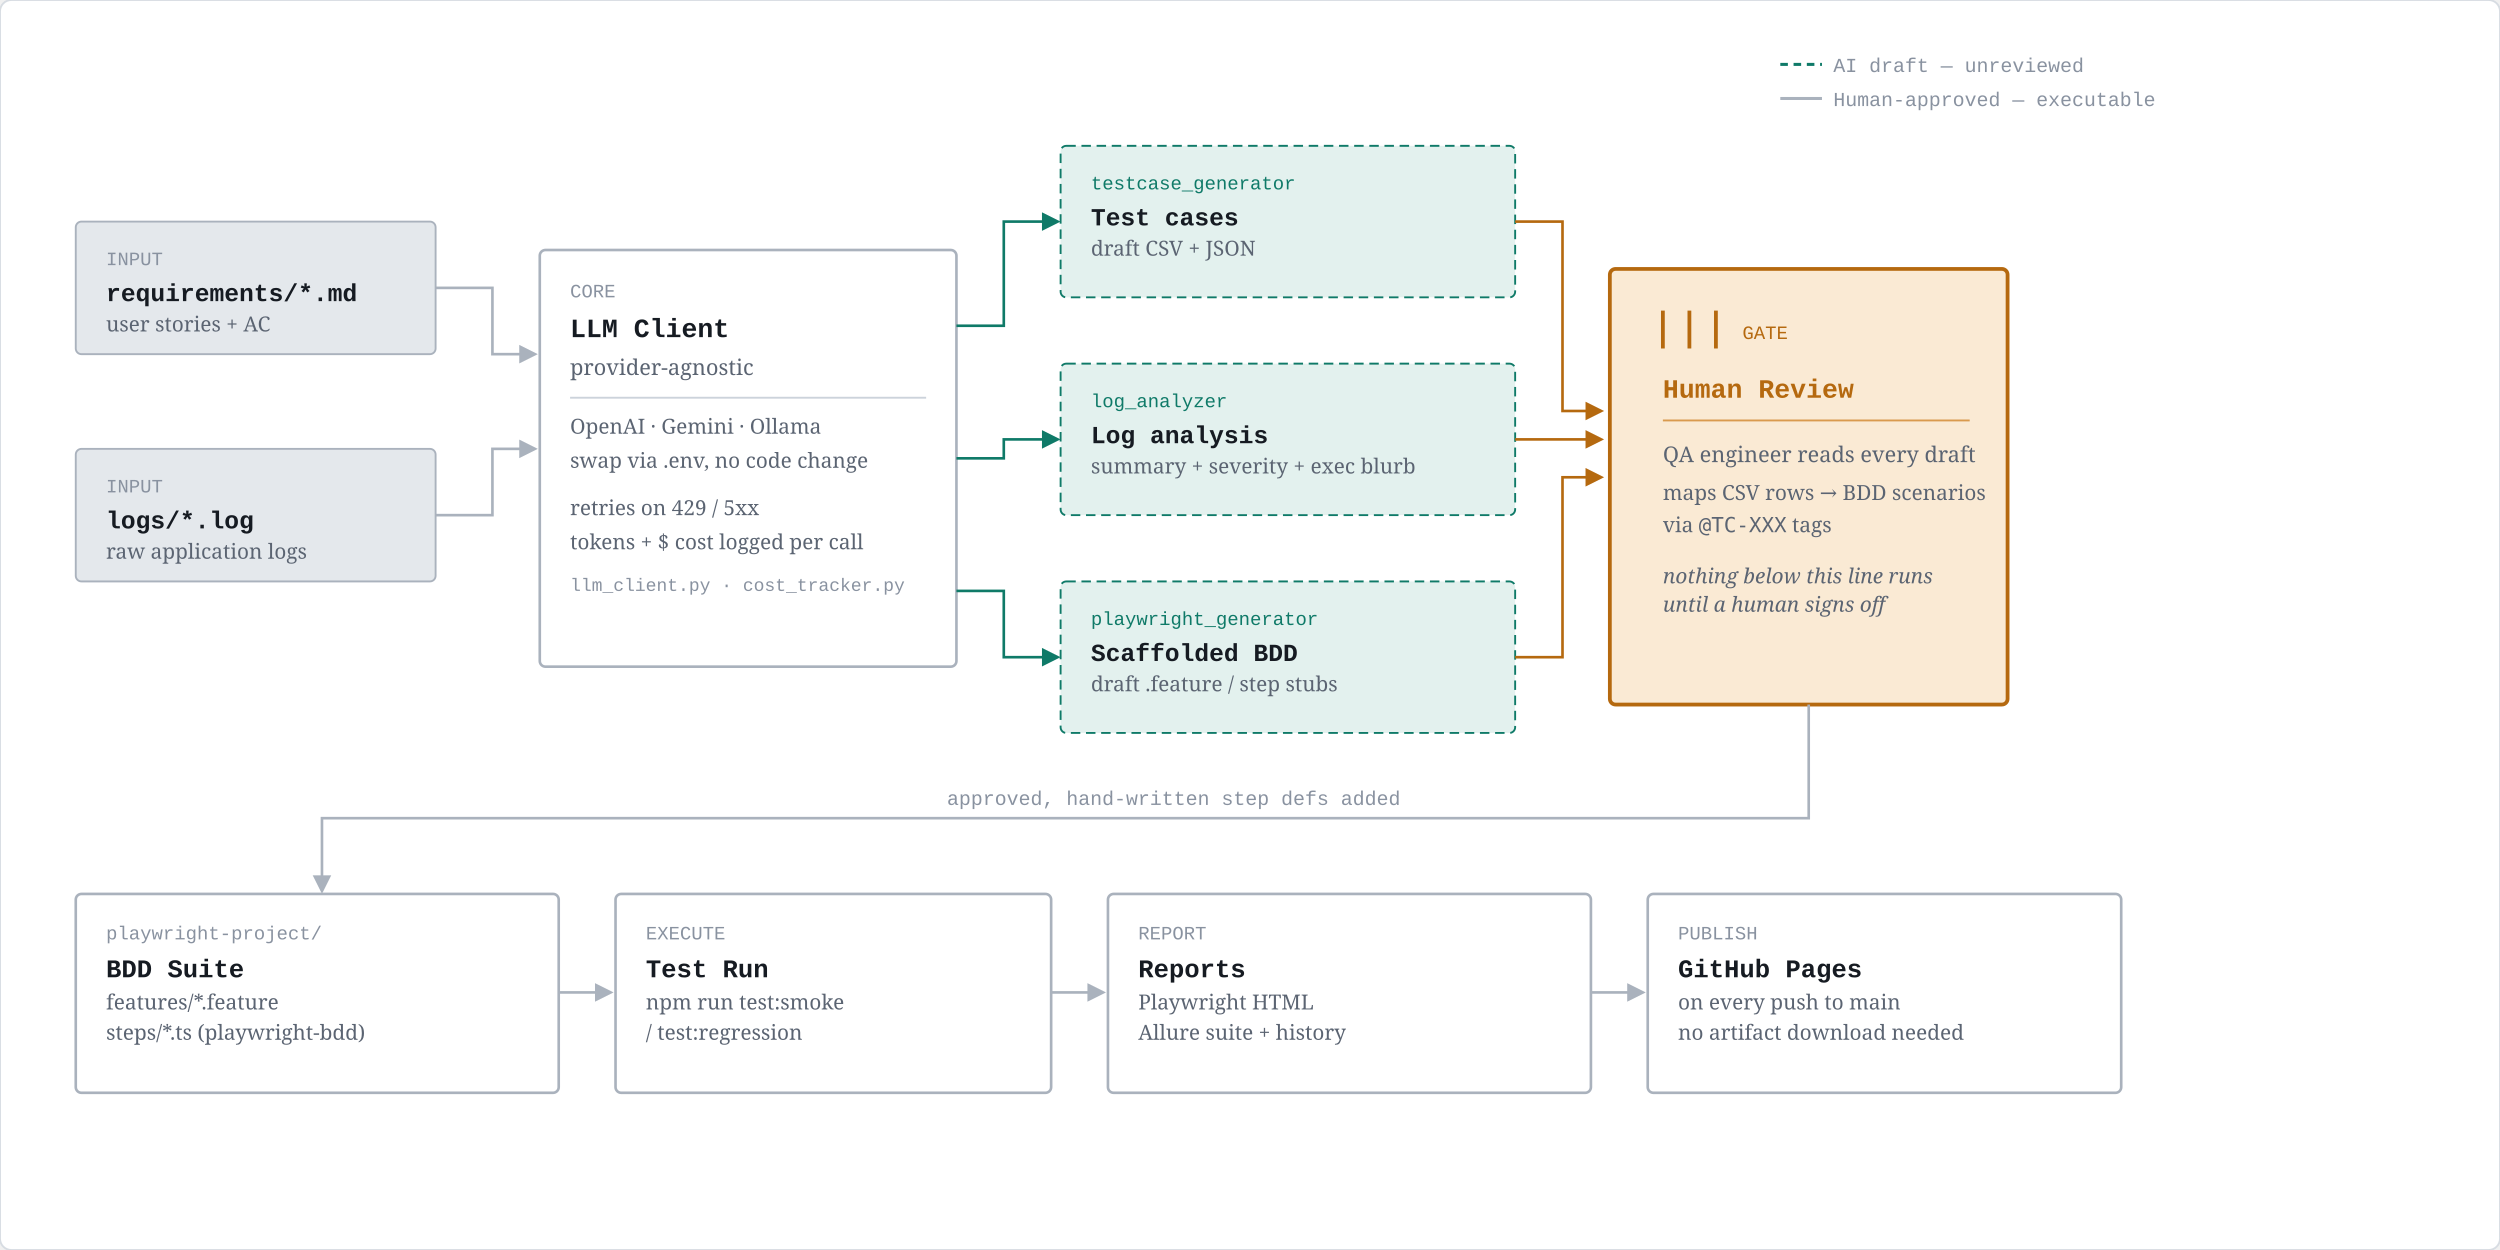
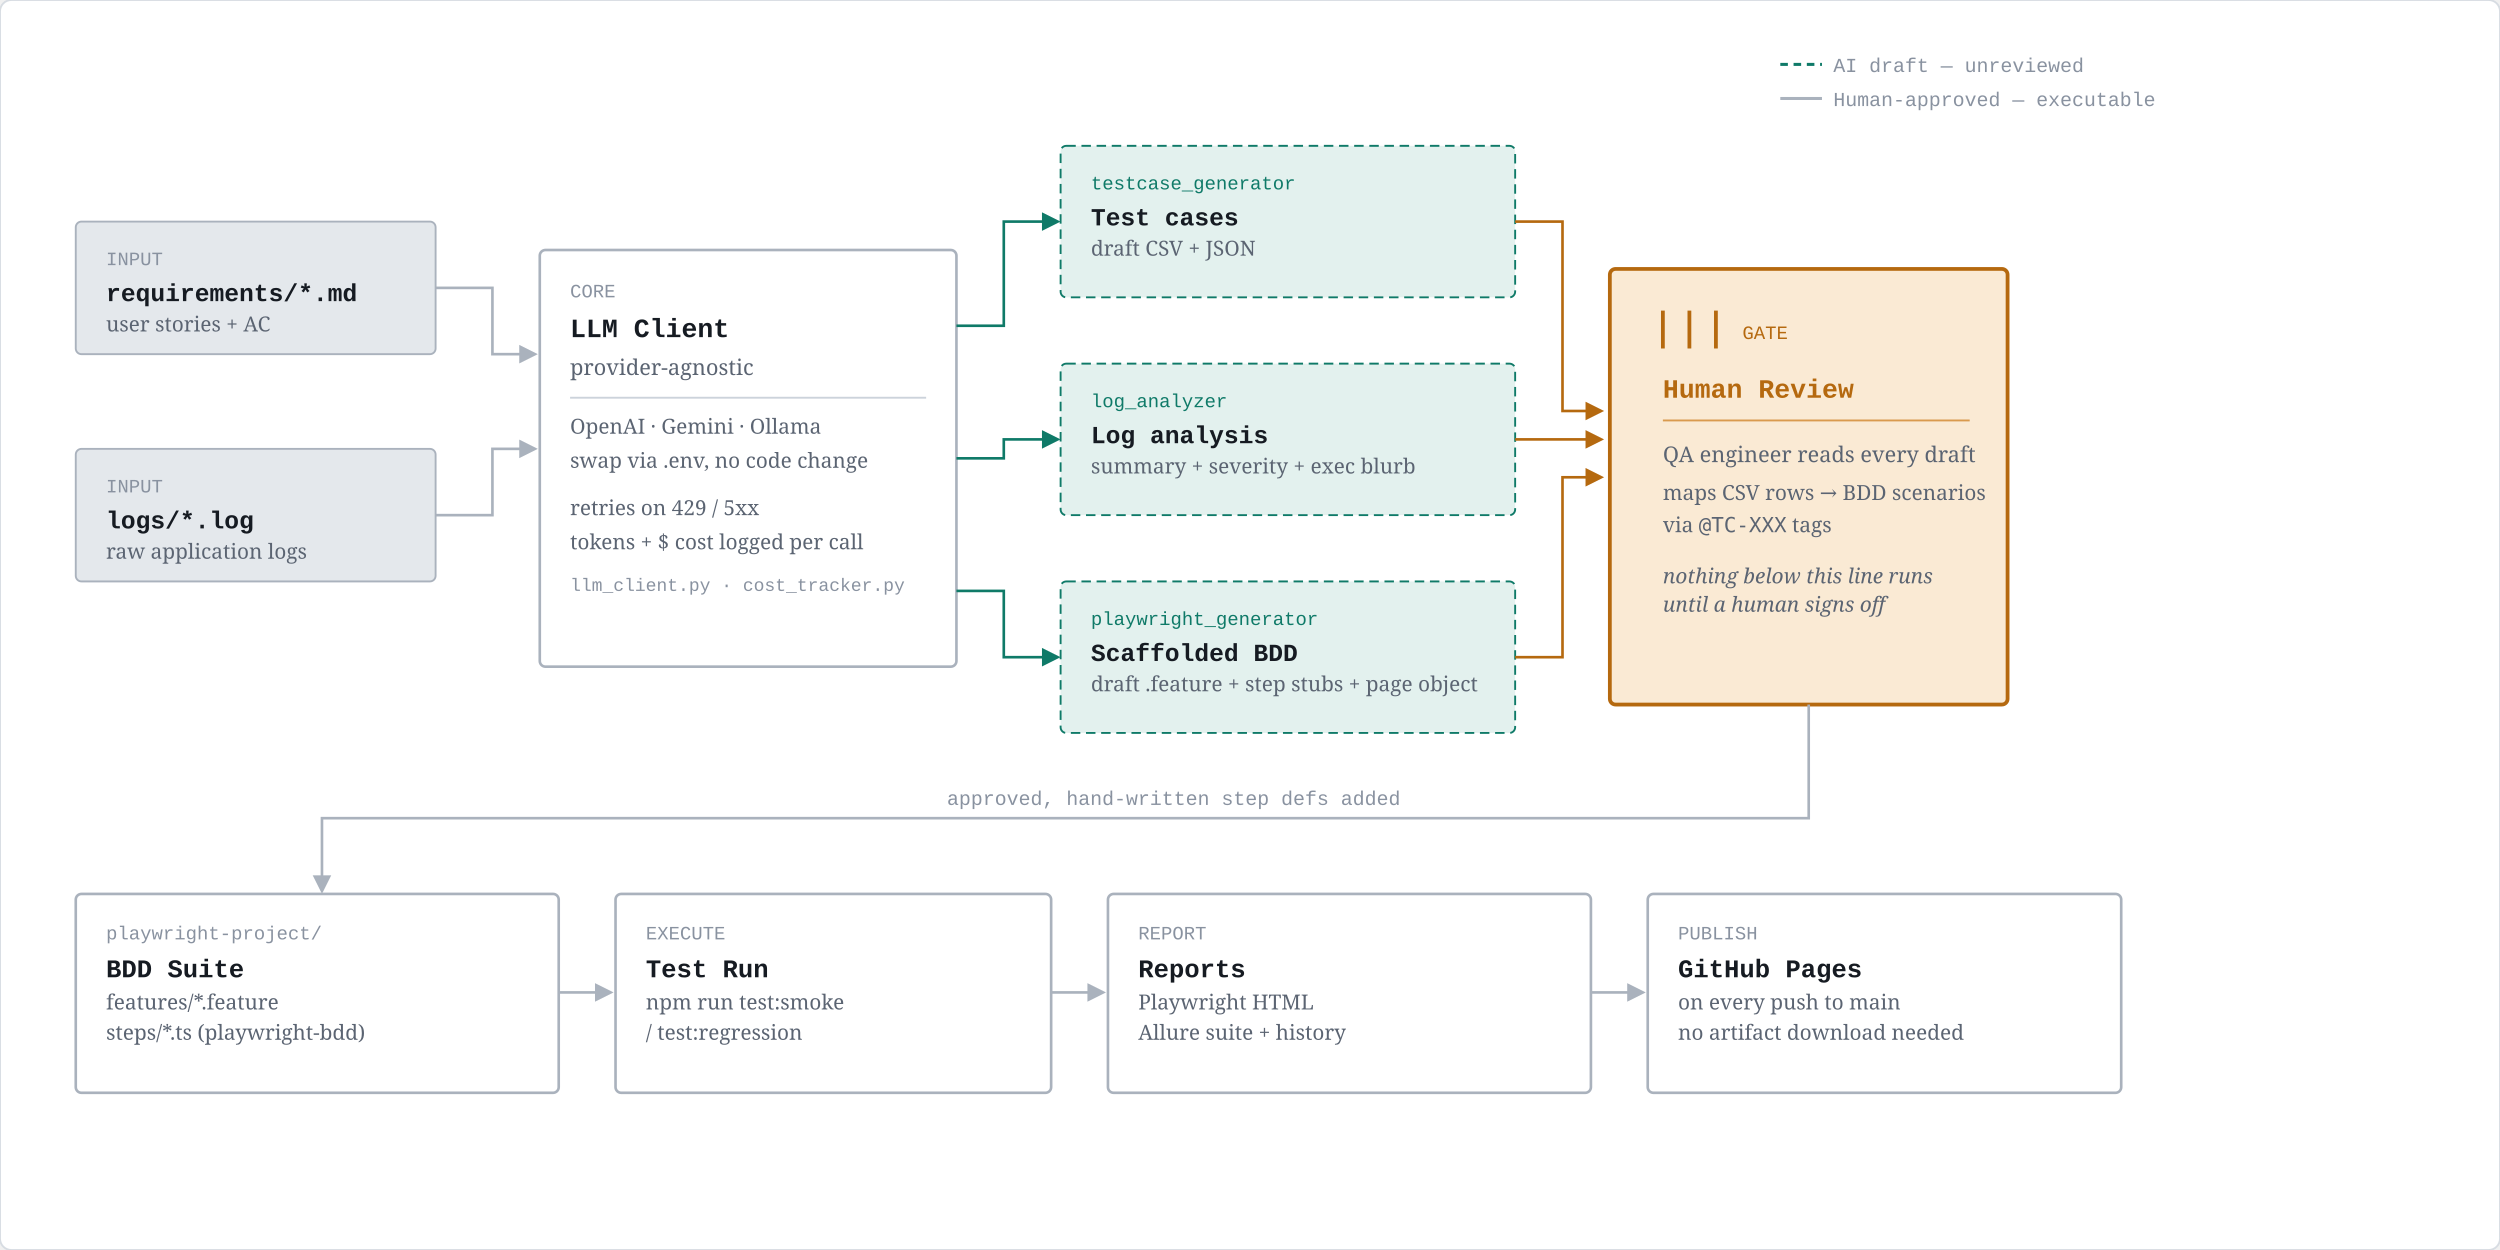
<svg xmlns="http://www.w3.org/2000/svg" viewBox="0 0 1320 660" role="img" aria-label="Pipeline diagram: requirement and log files feed a provider-agnostic LLM client, which produces three draft artifacts — generated test cases, log analysis, and scaffolded Playwright-BDD files. All three are dashed, marked unreviewed, and funnel into a Human Review Gate. Only after that gate do solid, trusted boxes follow: the Playwright BDD suite, test execution, generated reports, and publication to GitHub Pages.">
  <defs>
    <marker id="arrowTeal" viewBox="0 0 10 10" refX="8" refY="5" markerWidth="7" markerHeight="7" orient="auto-start-reverse">
      <path d="M0,0 L10,5 L0,10 z" fill="#0f7a68" />
    </marker>
    <marker id="arrowInk" viewBox="0 0 10 10" refX="8" refY="5" markerWidth="7" markerHeight="7" orient="auto-start-reverse">
      <path d="M0,0 L10,5 L0,10 z" fill="#aab2bd" />
    </marker>
    <marker id="arrowAmber" viewBox="0 0 10 10" refX="8" refY="5" markerWidth="7" markerHeight="7" orient="auto-start-reverse">
      <path d="M0,0 L10,5 L0,10 z" fill="#b5690f" />
    </marker>
  </defs>
  <rect x="0" y="0" width="1320" height="660" rx="6" fill="#ffffff" stroke="#d7dce2" />
  <g font-family="ui-monospace, SFMono-Regular, Menlo, Consolas, 'Liberation Mono', monospace" fill="#161b22">
    <g transform="translate(940,30)">
      <line x1="0" y1="4" x2="22" y2="4" stroke="#0f7a68" stroke-width="1.6" stroke-dasharray="4 3" />
      <text x="28" y="8" font-size="10.5" fill="#8992a0">AI draft — unreviewed</text>
      <line x1="0" y1="22" x2="22" y2="22" stroke="#aab2bd" stroke-width="1.6" />
      <text x="28" y="26" font-size="10.5" fill="#8992a0">Human-approved — executable</text>
    </g>
    <g>
      <rect x="40" y="117" width="190" height="70" rx="3" fill="#e4e8ec" stroke="#aab2bd" />
      <text x="56" y="140" font-size="10" fill="#8992a0">INPUT</text>
      <text x="56" y="159" font-size="13" font-weight="700">requirements/*.md</text>
      <text x="56" y="175" font-size="11" fill="#5b6472" font-family="Georgia, serif">user stories + AC</text>
    </g>
    <g>
      <rect x="40" y="237" width="190" height="70" rx="3" fill="#e4e8ec" stroke="#aab2bd" />
      <text x="56" y="260" font-size="10" fill="#8992a0">INPUT</text>
      <text x="56" y="279" font-size="13" font-weight="700">logs/*.log</text>
      <text x="56" y="295" font-size="11" fill="#5b6472" font-family="Georgia, serif">raw application logs</text>
    </g>
    <path d="M230,152 L260,152 L260,187 L282,187" stroke="#aab2bd" stroke-width="1.4" fill="none" marker-end="url(#arrowInk)" />
    <path d="M230,272 L260,272 L260,237 L282,237" stroke="#aab2bd" stroke-width="1.4" fill="none" marker-end="url(#arrowInk)" />
    <rect x="285" y="132" width="220" height="220" rx="3" fill="#ffffff" stroke="#aab2bd" stroke-width="1.4" />
    <text x="301" y="157" font-size="10" fill="#8992a0">CORE</text>
    <text x="301" y="178" font-size="14" font-weight="700">LLM Client</text>
    <text x="301" y="198" font-size="11.5" fill="#5b6472" font-family="Georgia, serif">provider-agnostic</text>
    <line x1="301" y1="210" x2="489" y2="210" stroke="#ccd3db" />
    <text x="301" y="229" font-size="11" fill="#5b6472" font-family="Georgia, serif">OpenAI · Gemini · Ollama</text>
    <text x="301" y="247" font-size="11" fill="#5b6472" font-family="Georgia, serif">swap via .env, no code change</text>
    <text x="301" y="272" font-size="11" fill="#5b6472" font-family="Georgia, serif">retries on 429 / 5xx</text>
    <text x="301" y="290" font-size="11" fill="#5b6472" font-family="Georgia, serif">tokens + $ cost logged per call</text>
    <text x="301" y="312" font-size="9.5" fill="#8992a0">llm_client.py · cost_tracker.py</text>
    <path d="M505,172 L530,172 L530,117 L558,117" stroke="#0f7a68" stroke-width="1.4" fill="none" marker-end="url(#arrowTeal)" />
    <path d="M505,242 L530,242 L530,232 L558,232" stroke="#0f7a68" stroke-width="1.4" fill="none" marker-end="url(#arrowTeal)" />
    <path d="M505,312 L530,312 L530,347 L558,347" stroke="#0f7a68" stroke-width="1.4" fill="none" marker-end="url(#arrowTeal)" />
    <g>
      <rect x="560" y="77" width="240" height="80" rx="3" fill="#e3f1ee" stroke="#0f7a68" stroke-dasharray="5 3" />
      <text x="576" y="100" font-size="10" fill="#0f7a68">testcase_generator</text>
      <text x="576" y="119" font-size="13" font-weight="700">Test cases</text>
      <text x="576" y="135" font-size="11" fill="#5b6472" font-family="Georgia, serif">draft CSV + JSON</text>
    </g>
    <g>
      <rect x="560" y="192" width="240" height="80" rx="3" fill="#e3f1ee" stroke="#0f7a68" stroke-dasharray="5 3" />
      <text x="576" y="215" font-size="10" fill="#0f7a68">log_analyzer</text>
      <text x="576" y="234" font-size="13" font-weight="700">Log analysis</text>
      <text x="576" y="250" font-size="11" fill="#5b6472" font-family="Georgia, serif">summary + severity + exec blurb</text>
    </g>
    <g>
      <rect x="560" y="307" width="240" height="80" rx="3" fill="#e3f1ee" stroke="#0f7a68" stroke-dasharray="5 3" />
      <text x="576" y="330" font-size="10" fill="#0f7a68">playwright_generator</text>
      <text x="576" y="349" font-size="13" font-weight="700">Scaffolded BDD</text>
-       <text x="576" y="365" font-size="11" fill="#5b6472" font-family="Georgia, serif">draft .feature / step stubs</text>
+       <text x="576" y="365" font-size="11" fill="#5b6472" font-family="Georgia, serif">draft .feature + step stubs + page object</text>
    </g>
    <path d="M800,117 L825,117 L825,217 L845,217" stroke="#b5690f" stroke-width="1.4" fill="none" marker-end="url(#arrowAmber)" />
    <path d="M800,232 L845,232" stroke="#b5690f" stroke-width="1.4" fill="none" marker-end="url(#arrowAmber)" />
    <path d="M800,347 L825,347 L825,252 L845,252" stroke="#b5690f" stroke-width="1.4" fill="none" marker-end="url(#arrowAmber)" />
    <rect x="850" y="142" width="210" height="230" rx="3" fill="#faead4" stroke="#b5690f" stroke-width="2" />
    <g stroke="#b5690f" stroke-width="2">
      <line x1="878" y1="164" x2="878" y2="184" />
      <line x1="892" y1="164" x2="892" y2="184" />
      <line x1="906" y1="164" x2="906" y2="184" />
    </g>
    <text x="920" y="179" font-size="10" fill="#b5690f">GATE</text>
    <text x="878" y="210" font-size="14" font-weight="700" fill="#b5690f">Human Review</text>
    <line x1="878" y1="222" x2="1040" y2="222" stroke="#d99a4e" />
    <text x="878" y="244" font-size="11.5" fill="#5b6472" font-family="Georgia, serif">QA engineer reads every draft</text>
    <text x="878" y="264" font-size="11" fill="#5b6472" font-family="Georgia, serif">maps CSV rows → BDD scenarios</text>
    <text x="878" y="281" font-size="11" fill="#5b6472" font-family="Georgia, serif">via <tspan font-family="ui-monospace, monospace">@TC-XXX</tspan> tags</text>
    <text x="878" y="308" font-size="11" fill="#5b6472" font-family="Georgia, serif" font-style="italic">nothing below this line runs</text>
    <text x="878" y="323" font-size="11" fill="#5b6472" font-family="Georgia, serif" font-style="italic">until a human signs off</text>
    <path d="M955,372 L955,432 L170,432 L170,470" stroke="#aab2bd" stroke-width="1.4" fill="none" marker-end="url(#arrowInk)" />
    <text x="500" y="425" font-size="10.5" fill="#8992a0">approved, hand-written step defs added</text>
    <g>
      <rect x="40" y="472" width="255" height="105" rx="3" fill="#ffffff" stroke="#aab2bd" stroke-width="1.4" />
      <text x="56" y="496" font-size="10" fill="#8992a0">playwright-project/</text>
      <text x="56" y="516" font-size="13.5" font-weight="700">BDD Suite</text>
      <text x="56" y="533" font-size="11" fill="#5b6472" font-family="Georgia, serif">features/*.feature</text>
      <text x="56" y="549" font-size="11" fill="#5b6472" font-family="Georgia, serif">steps/*.ts (playwright-bdd)</text>
    </g>
    <path d="M295,524 L322,524" stroke="#aab2bd" stroke-width="1.4" fill="none" marker-end="url(#arrowInk)" />
    <g>
      <rect x="325" y="472" width="230" height="105" rx="3" fill="#ffffff" stroke="#aab2bd" stroke-width="1.4" />
      <text x="341" y="496" font-size="10" fill="#8992a0">EXECUTE</text>
      <text x="341" y="516" font-size="13.5" font-weight="700">Test Run</text>
      <text x="341" y="533" font-size="11" fill="#5b6472" font-family="Georgia, serif">npm run test:smoke</text>
      <text x="341" y="549" font-size="11" fill="#5b6472" font-family="Georgia, serif">/ test:regression</text>
    </g>
    <path d="M555,524 L582,524" stroke="#aab2bd" stroke-width="1.4" fill="none" marker-end="url(#arrowInk)" />
    <g>
      <rect x="585" y="472" width="255" height="105" rx="3" fill="#ffffff" stroke="#aab2bd" stroke-width="1.4" />
      <text x="601" y="496" font-size="10" fill="#8992a0">REPORT</text>
      <text x="601" y="516" font-size="13.5" font-weight="700">Reports</text>
      <text x="601" y="533" font-size="11" fill="#5b6472" font-family="Georgia, serif">Playwright HTML</text>
      <text x="601" y="549" font-size="11" fill="#5b6472" font-family="Georgia, serif">Allure suite + history</text>
    </g>
    <path d="M840,524 L867,524" stroke="#aab2bd" stroke-width="1.4" fill="none" marker-end="url(#arrowInk)" />
    <g>
      <rect x="870" y="472" width="250" height="105" rx="3" fill="#ffffff" stroke="#aab2bd" stroke-width="1.4" />
      <text x="886" y="496" font-size="10" fill="#8992a0">PUBLISH</text>
      <text x="886" y="516" font-size="13.5" font-weight="700">GitHub Pages</text>
      <text x="886" y="533" font-size="11" fill="#5b6472" font-family="Georgia, serif">on every push to main</text>
      <text x="886" y="549" font-size="11" fill="#5b6472" font-family="Georgia, serif">no artifact download needed</text>
    </g>
  </g>
</svg>
